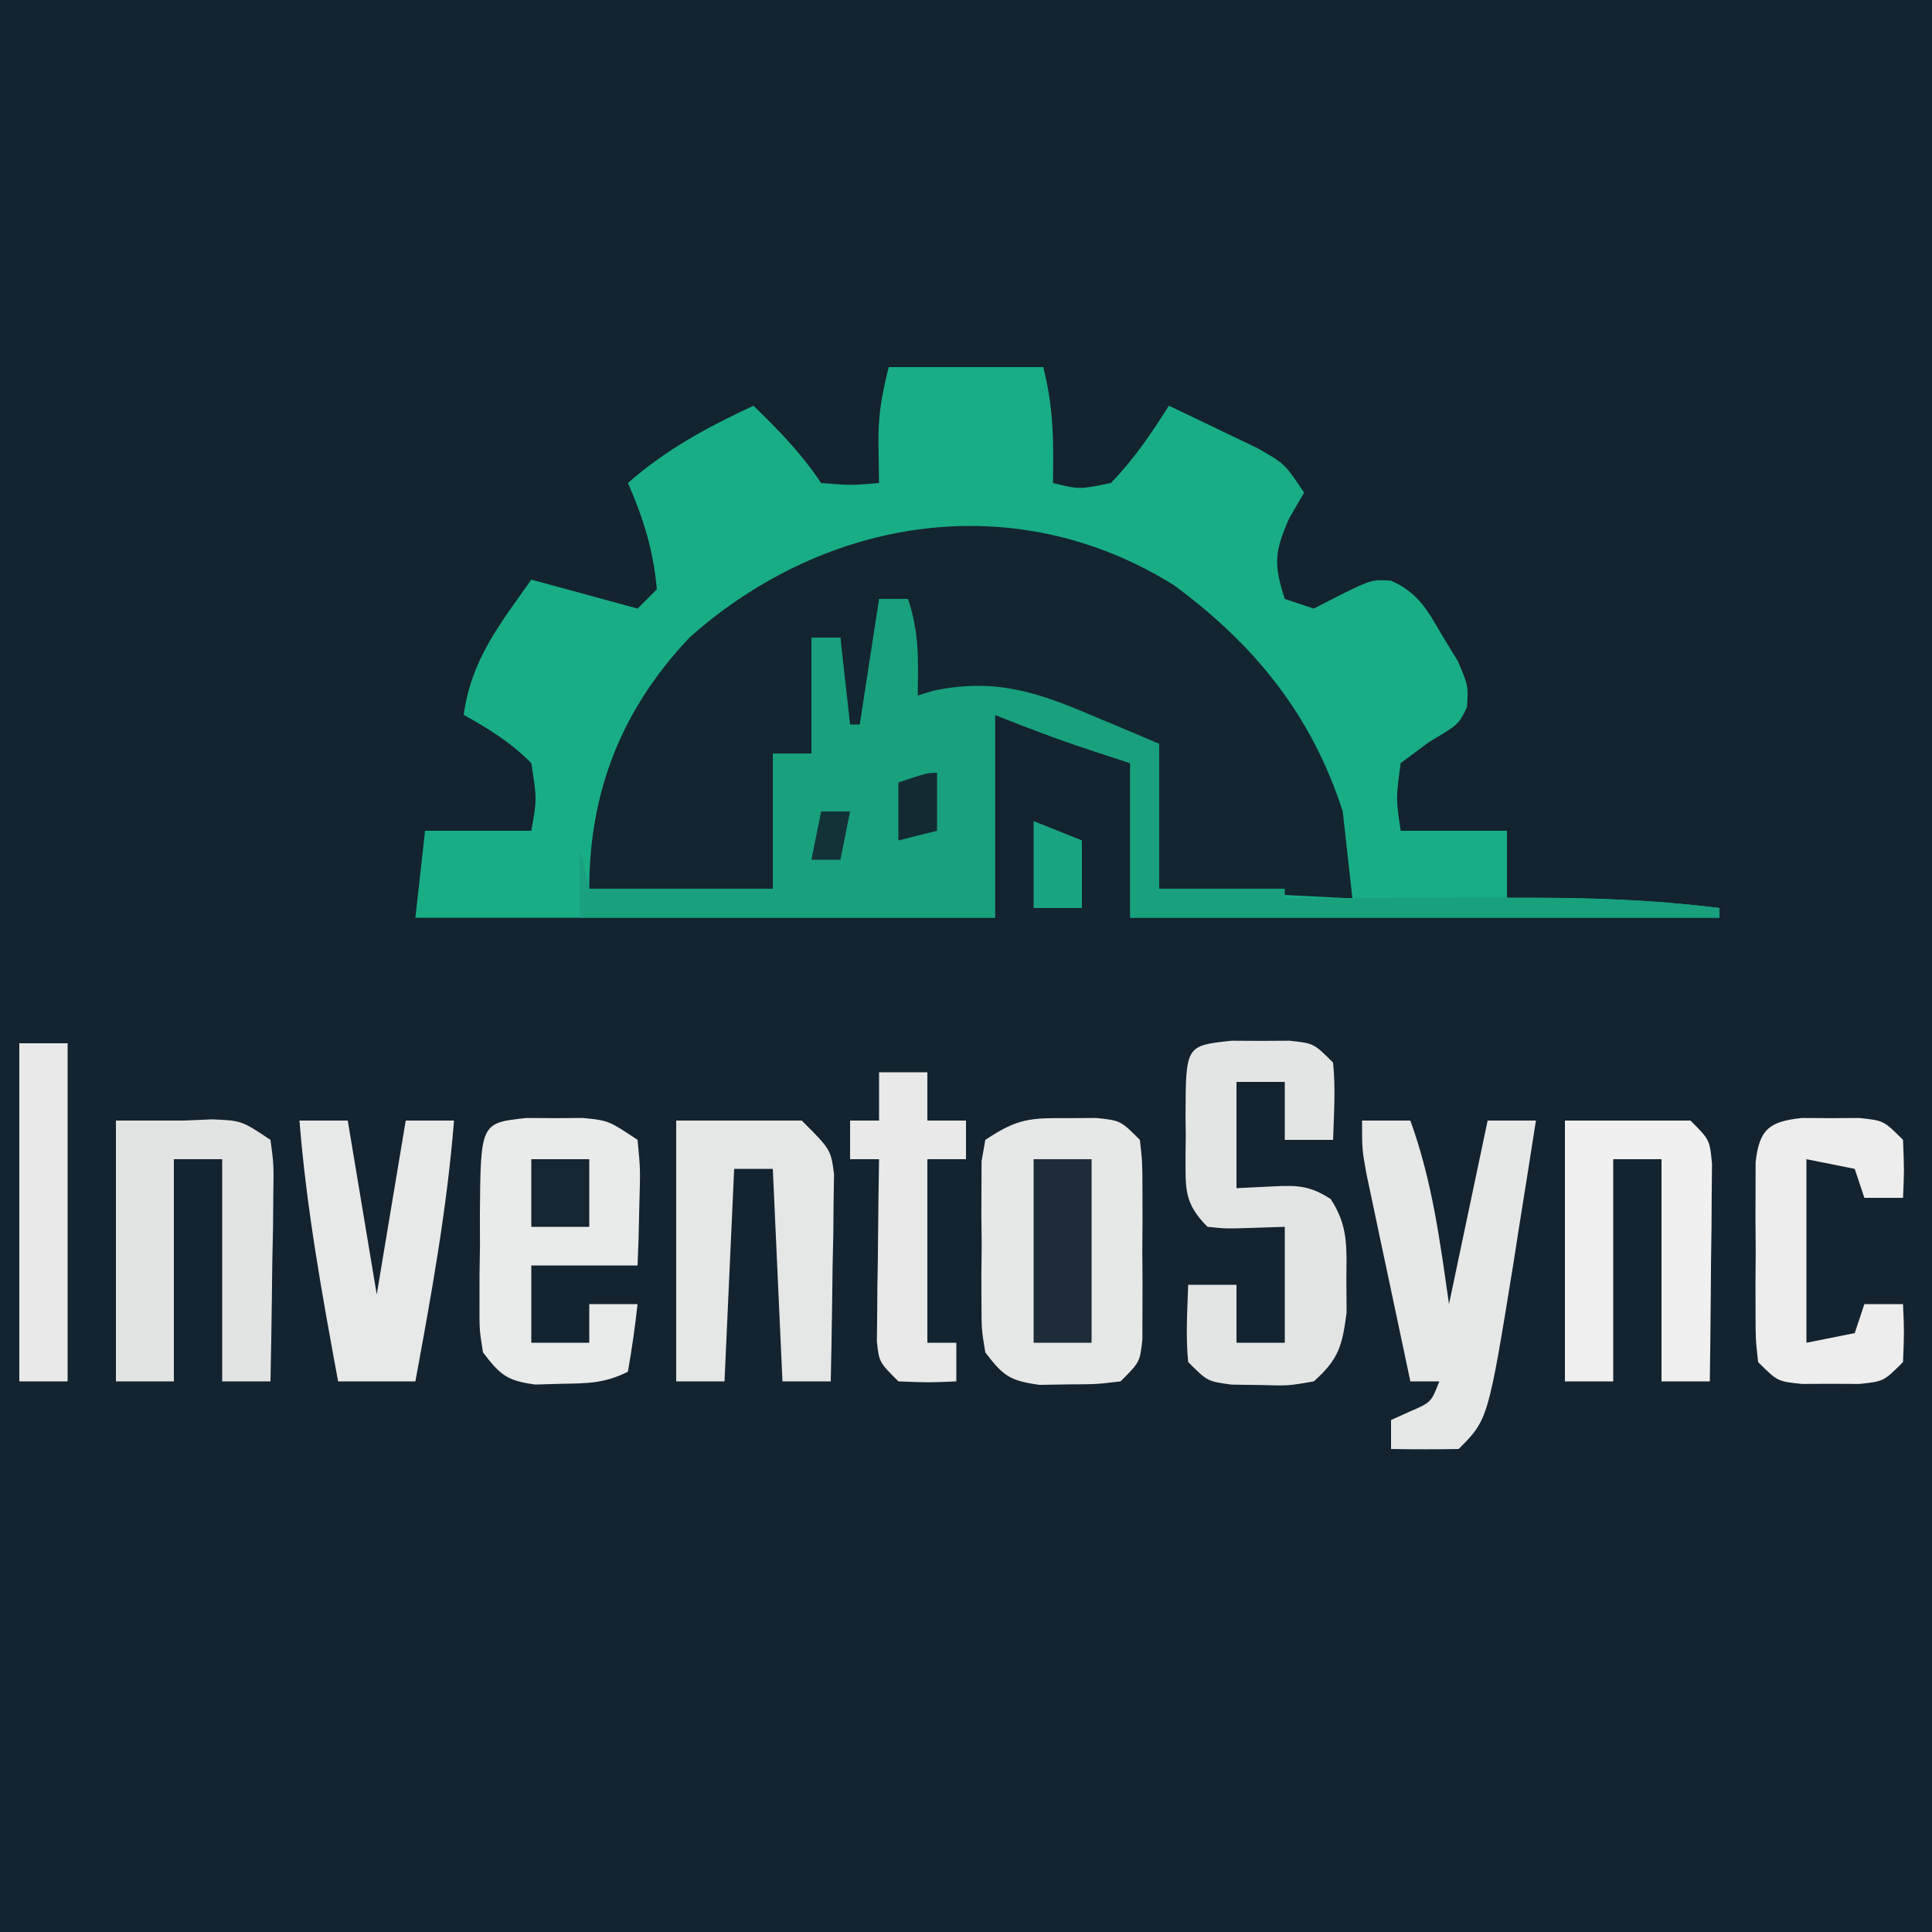
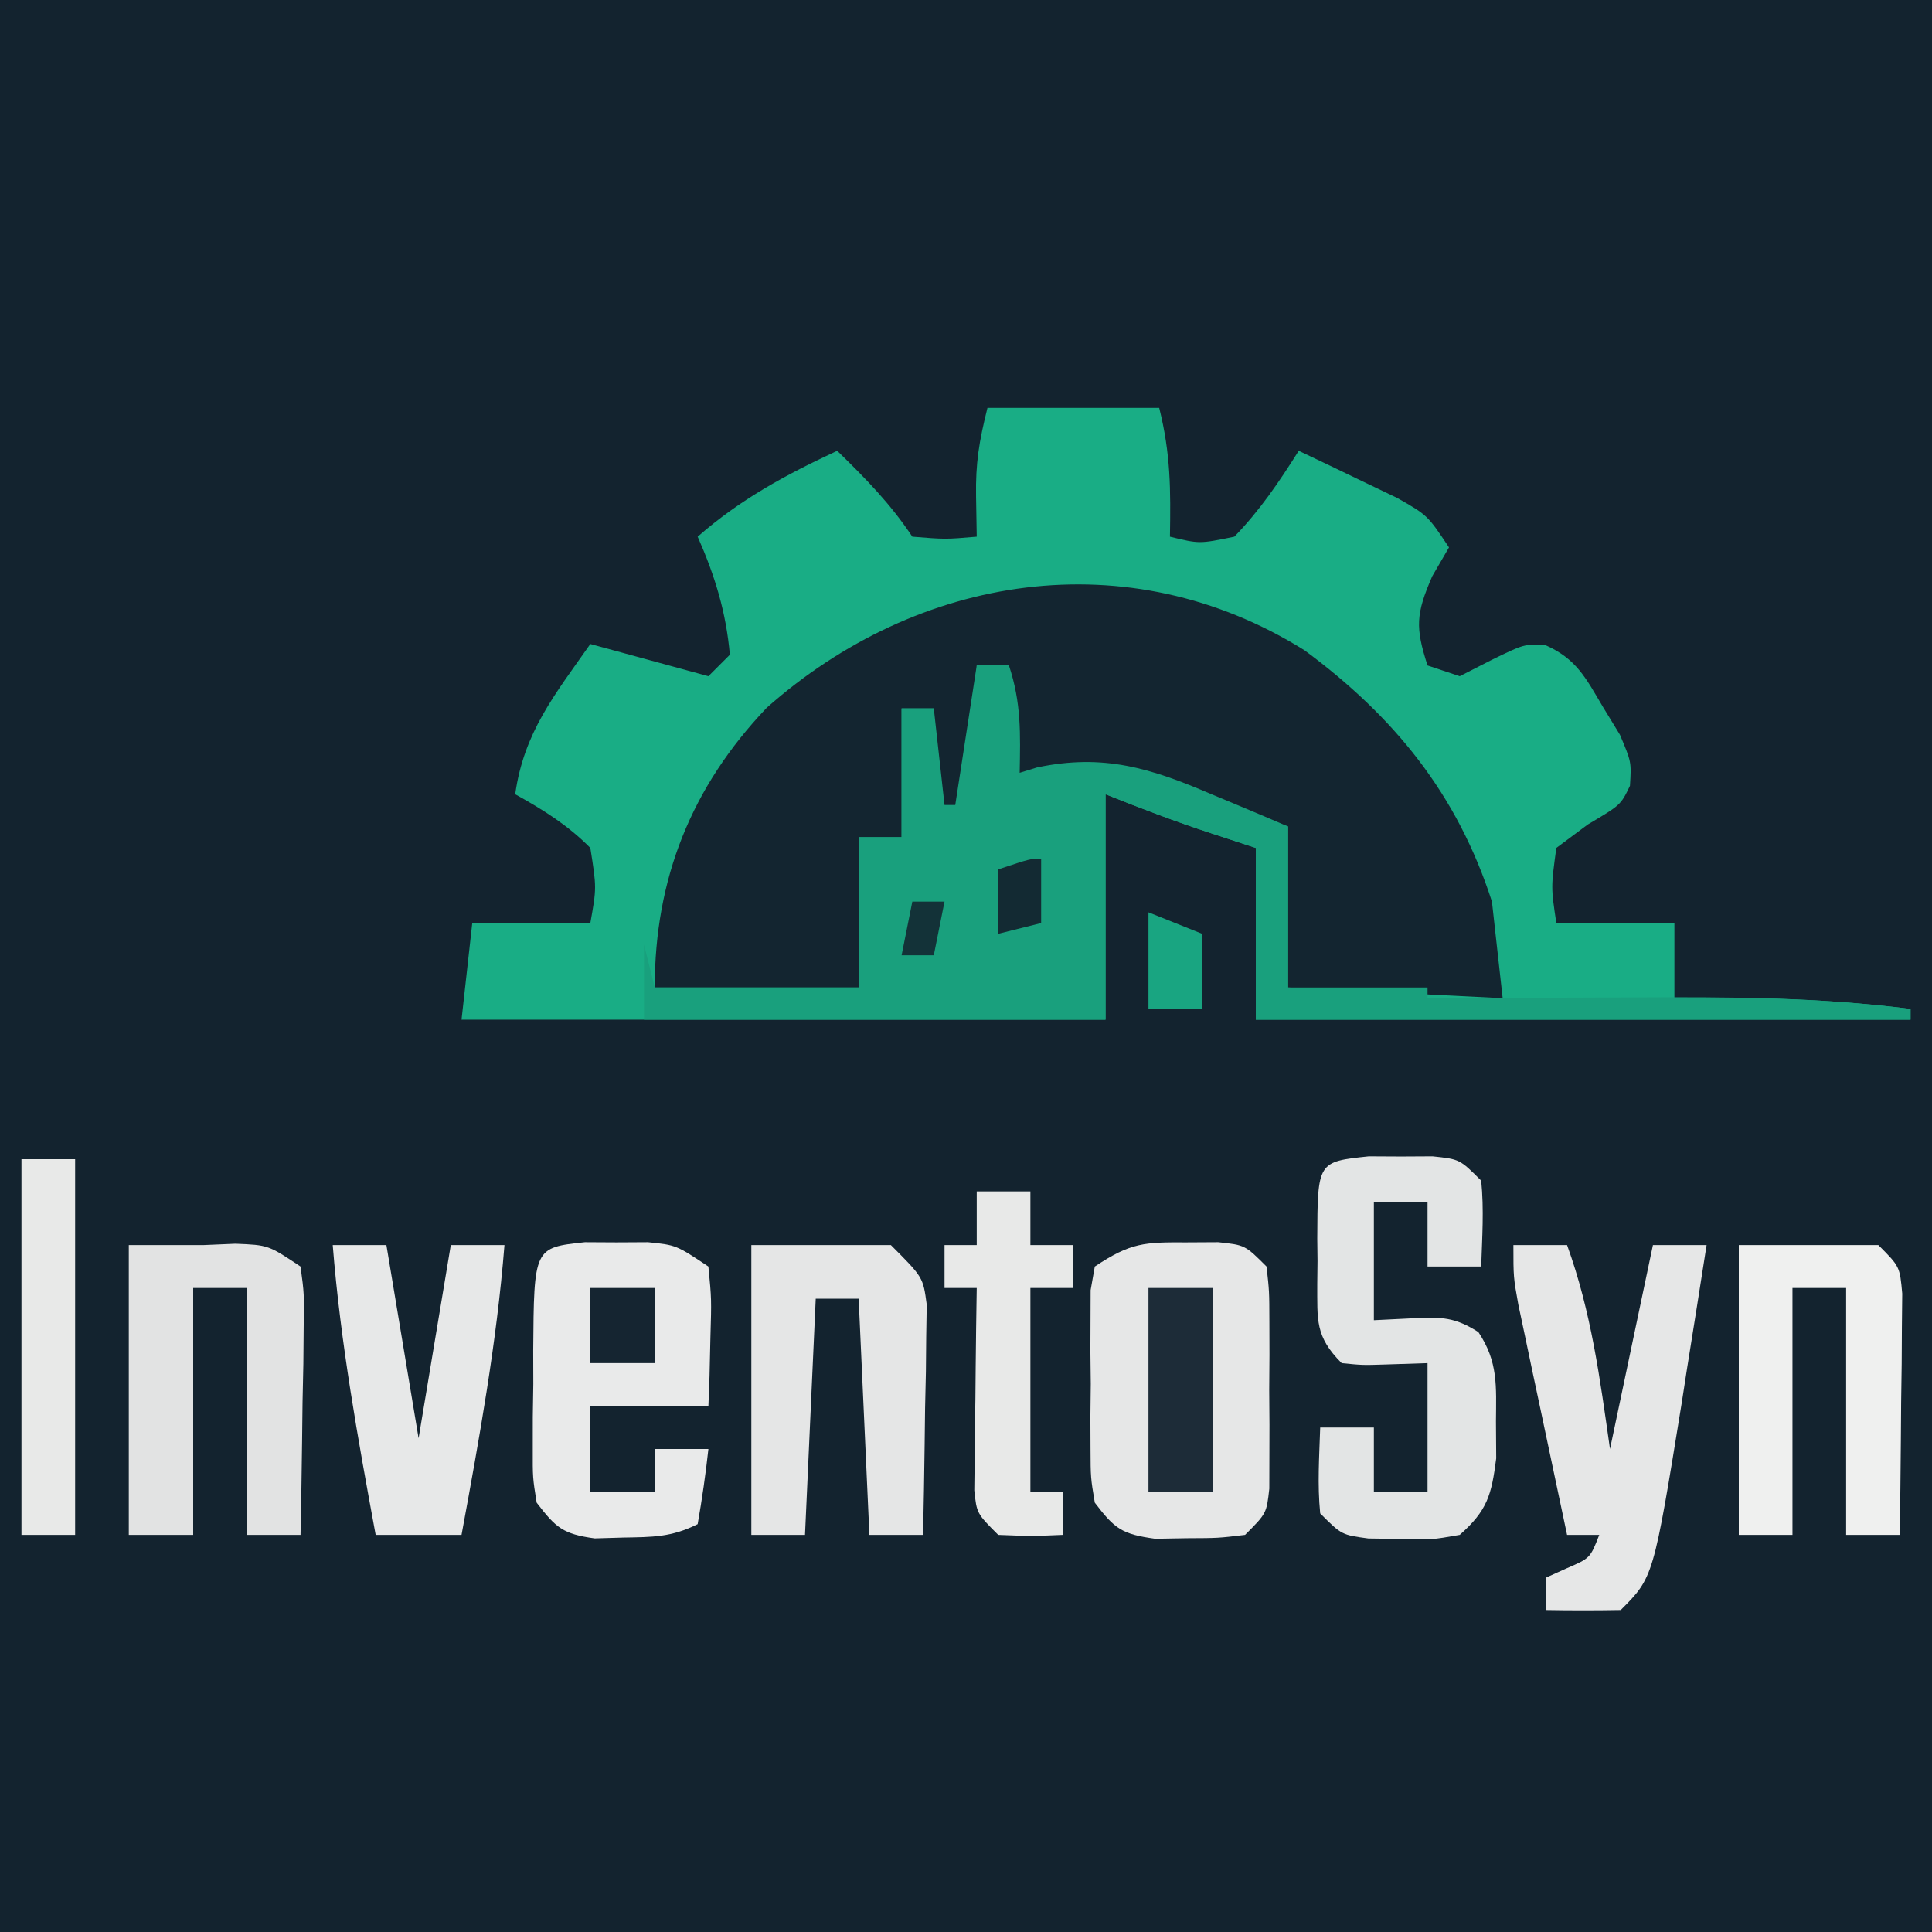
- <svg xmlns="http://www.w3.org/2000/svg" version="1.1" width="200" height="200">
+ <svg xmlns="http://www.w3.org/2000/svg" version="1.1" width="180" height="180">
  <path d="M0 0 C66 0 132 0 200 0 C200 66 200 132 200 200 C134 200 68 200 0 200 C0 134 0 68 0 0 Z " fill="#13232F" transform="translate(0,0)" />
  <path d="M0 0 C5.28 0 10.56 0 16 0 C17.074 4.296 17.073 7.602 17 12 C19.743 12.672 19.743 12.672 23 12 C25.368 9.568 27.195 6.867 29 4 C30.963 4.928 32.92 5.867 34.875 6.812 C36.511 7.596 36.511 7.596 38.18 8.395 C41 10 41 10 43 13 C42.227 14.33 42.227 14.33 41.438 15.688 C39.913 19.2 39.851 20.447 41 24 C42.485 24.495 42.485 24.495 44 25 C44.969 24.505 45.939 24.01 46.938 23.5 C50 22 50 22 51.984 22.105 C54.855 23.379 55.731 25.133 57.312 27.812 C57.845 28.685 58.377 29.558 58.926 30.457 C60 33 60 33 59.859 35.211 C59 37 59 37 55.938 38.812 C54.968 39.534 53.999 40.256 53 41 C52.499 44.669 52.499 44.669 53 48 C56.63 48 60.26 48 64 48 C64 50.31 64 52.62 64 55 C64.75 54.988 65.5 54.977 66.273 54.965 C72.923 54.906 79.4 55.182 86 56 C86 56.33 86 56.66 86 57 C65.87 57 45.74 57 25 57 C25 51.72 25 46.44 25 41 C23.618 40.546 22.236 40.093 20.812 39.625 C17.471 38.528 14.278 37.311 11 36 C11 42.93 11 49.86 11 57 C-8.8 57 -28.6 57 -49 57 C-48.67 54.03 -48.34 51.06 -48 48 C-44.37 48 -40.74 48 -37 48 C-36.414 44.712 -36.414 44.712 -37 41 C-39.085 38.888 -41.412 37.433 -44 36 C-43.189 30.217 -40.312 26.722 -37 22 C-33.37 22.99 -29.74 23.98 -26 25 C-25.34 24.34 -24.68 23.68 -24 23 C-24.354 19.02 -25.393 15.643 -27 12 C-22.987 8.489 -18.79 6.235 -14 4 C-11.352 6.578 -9.056 8.916 -7 12 C-3.916 12.25 -3.916 12.25 -1 12 C-1.021 10.762 -1.041 9.525 -1.062 8.25 C-1.114 5.14 -0.782 3.129 0 0 Z " fill="#19AD85" transform="translate(92,38)" />
  <path d="M0 0 C8.38 6.191 14.242 13.41 17.473 23.422 C17.968 27.877 17.968 27.877 18.473 32.422 C11.873 32.092 5.273 31.762 -1.527 31.422 C-1.527 26.472 -1.527 21.522 -1.527 16.422 C-3.074 15.968 -4.621 15.514 -6.215 15.047 C-8.995 14.222 -11.612 13.385 -14.277 12.234 C-19.368 10.396 -23.613 11.55 -28.527 13.422 C-28.197 12.762 -27.867 12.102 -27.527 11.422 C-27.457 9.715 -27.443 8.005 -27.465 6.297 C-27.474 5.387 -27.483 4.477 -27.492 3.539 C-27.504 2.84 -27.515 2.142 -27.527 1.422 C-28.517 1.422 -29.507 1.422 -30.527 1.422 C-30.486 2.618 -30.445 3.814 -30.402 5.047 C-30.389 8.845 -31.107 11.872 -32.527 15.422 C-33.187 15.092 -33.847 14.762 -34.527 14.422 C-34.527 11.452 -34.527 8.482 -34.527 5.422 C-35.517 5.422 -36.507 5.422 -37.527 5.422 C-37.527 9.382 -37.527 13.342 -37.527 17.422 C-38.847 17.422 -40.167 17.422 -41.527 17.422 C-41.527 22.042 -41.527 26.662 -41.527 31.422 C-47.797 31.422 -54.067 31.422 -60.527 31.422 C-60.527 21.33 -57.14 12.766 -50.09 5.359 C-36.023 -7.107 -16.408 -10.245 0 0 Z " fill="#132530" transform="translate(121.5273,60.57812)" />
  <path d="M0 0 C0.99 0 1.98 0 3 0 C4.158 3.473 4.069 6.361 4 10 C4.536 9.835 5.072 9.67 5.625 9.5 C11.827 8.194 16.244 9.577 21.875 12 C22.563 12.286 23.252 12.572 23.961 12.867 C25.645 13.569 27.323 14.283 29 15 C29 19.95 29 24.9 29 30 C33.29 30 37.58 30 42 30 C42 30.33 42 30.66 42 31 C43.008 30.995 44.016 30.99 45.054 30.984 C48.838 30.966 52.621 30.954 56.404 30.945 C58.034 30.94 59.663 30.933 61.292 30.925 C69.932 30.88 78.413 30.898 87 32 C87 32.33 87 32.66 87 33 C66.87 33 46.74 33 26 33 C26 27.72 26 22.44 26 17 C24.618 16.546 23.236 16.093 21.812 15.625 C18.471 14.528 15.278 13.311 12 12 C12 18.93 12 25.86 12 33 C-2.19 33 -16.38 33 -31 33 C-31 30.69 -31 28.38 -31 26 C-30.67 27.32 -30.34 28.64 -30 30 C-23.73 30 -17.46 30 -11 30 C-11 25.38 -11 20.76 -11 16 C-9.68 16 -8.36 16 -7 16 C-7 12.04 -7 8.08 -7 4 C-6.01 4 -5.02 4 -4 4 C-3.67 6.97 -3.34 9.94 -3 13 C-2.67 13 -2.34 13 -2 13 C-1.34 8.71 -0.68 4.42 0 0 Z " fill="#19A07D" transform="translate(91,62)" />
  <path d="M0 0 C0.971 -0.005 1.941 -0.01 2.941 -0.016 C5.438 0.25 5.438 0.25 7.438 2.25 C7.696 4.557 7.696 4.557 7.703 7.406 C7.707 8.94 7.707 8.94 7.711 10.504 C7.703 11.575 7.695 12.646 7.688 13.75 C7.695 14.821 7.703 15.892 7.711 16.996 C7.708 18.018 7.706 19.041 7.703 20.094 C7.701 21.034 7.699 21.974 7.696 22.943 C7.438 25.25 7.438 25.25 5.438 27.25 C2.941 27.551 2.941 27.551 0 27.562 C-1.452 27.588 -1.452 27.588 -2.934 27.613 C-6.033 27.185 -6.701 26.702 -8.562 24.25 C-8.951 21.922 -8.951 21.922 -8.961 19.215 C-8.965 18.241 -8.969 17.267 -8.973 16.264 C-8.961 15.249 -8.949 14.233 -8.938 13.188 C-8.949 12.168 -8.961 11.149 -8.973 10.1 C-8.969 9.127 -8.965 8.154 -8.961 7.152 C-8.958 6.26 -8.954 5.368 -8.951 4.449 C-8.823 3.723 -8.694 2.998 -8.562 2.25 C-5.199 0.008 -3.939 -0.021 0 0 Z " fill="#E6E7E7" transform="translate(110.5625,115.75)" />
  <path d="M0 0 C0.98 0.005 1.959 0.01 2.969 0.016 C3.948 0.01 4.928 0.005 5.938 0 C8.469 0.266 8.469 0.266 10.469 2.266 C10.739 4.954 10.556 7.557 10.469 10.266 C8.819 10.266 7.169 10.266 5.469 10.266 C5.469 8.286 5.469 6.306 5.469 4.266 C3.819 4.266 2.169 4.266 0.469 4.266 C0.469 7.896 0.469 11.526 0.469 15.266 C1.727 15.204 2.985 15.142 4.281 15.078 C6.81 14.954 8.057 15.003 10.207 16.375 C12.06 19.152 11.866 21.397 11.844 24.703 C11.851 25.836 11.859 26.969 11.867 28.137 C11.432 31.554 11.045 32.987 8.469 35.266 C5.84 35.727 5.84 35.727 2.906 35.641 C1.936 35.628 0.965 35.615 -0.035 35.602 C-2.531 35.266 -2.531 35.266 -4.531 33.266 C-4.801 30.577 -4.619 27.974 -4.531 25.266 C-2.881 25.266 -1.231 25.266 0.469 25.266 C0.469 27.246 0.469 29.226 0.469 31.266 C2.119 31.266 3.769 31.266 5.469 31.266 C5.469 27.306 5.469 23.346 5.469 19.266 C3.551 19.328 3.551 19.328 1.594 19.391 C-0.586 19.461 -0.586 19.461 -2.531 19.266 C-5.023 16.774 -4.791 15.262 -4.805 11.855 C-4.797 11.166 -4.789 10.476 -4.781 9.766 C-4.789 9.076 -4.797 8.386 -4.805 7.676 C-4.777 0.501 -4.777 0.501 0 0 Z " fill="#E3E5E5" transform="translate(127.5312,107.7344)" />
  <path d="M0 0 C1.456 0.008 1.456 0.008 2.941 0.016 C3.909 0.01 4.878 0.005 5.875 0 C8.504 0.266 8.504 0.266 11.504 2.266 C11.797 5.305 11.797 5.305 11.691 8.891 C11.664 10.079 11.637 11.268 11.609 12.492 C11.575 13.407 11.54 14.323 11.504 15.266 C7.874 15.266 4.244 15.266 0.504 15.266 C0.504 17.906 0.504 20.546 0.504 23.266 C2.484 23.266 4.464 23.266 6.504 23.266 C6.504 21.946 6.504 20.626 6.504 19.266 C8.154 19.266 9.804 19.266 11.504 19.266 C11.248 21.609 10.911 23.944 10.504 26.266 C8.05 27.493 6.304 27.467 3.566 27.516 C2.691 27.541 1.816 27.567 0.914 27.594 C-2.038 27.192 -2.707 26.605 -4.496 24.266 C-4.868 21.937 -4.868 21.937 -4.859 19.23 C-4.859 18.257 -4.858 17.283 -4.857 16.279 C-4.841 15.264 -4.825 14.249 -4.809 13.203 C-4.812 12.184 -4.815 11.165 -4.818 10.115 C-4.748 0.505 -4.748 0.505 0 0 Z " fill="#E9EAEA" transform="translate(54.49609,115.7344)" />
  <path d="M0 0 C2.333 0 4.667 0 7 0 C7.969 -0.041 8.939 -0.083 9.938 -0.125 C13 0 13 0 16 2 C16.341 4.522 16.341 4.522 16.293 7.664 C16.283 8.786 16.274 9.907 16.264 11.062 C16.239 12.238 16.213 13.414 16.188 14.625 C16.167 16.4 16.167 16.4 16.146 18.211 C16.111 21.141 16.062 24.07 16 27 C14.35 27 12.7 27 11 27 C11 19.41 11 11.82 11 4 C9.35 4 7.7 4 6 4 C6 11.59 6 19.18 6 27 C4.02 27 2.04 27 0 27 C0 18.09 0 9.18 0 0 Z " fill="#E2E3E3" transform="translate(12,116)" />
  <path d="M0 0 C1.65 0 3.3 0 5 0 C7.264 6.26 8.06 12.423 9 19 C10.32 12.73 11.64 6.46 13 0 C14.65 0 16.3 0 18 0 C17.408 3.815 16.799 7.626 16.188 11.438 C16.022 12.507 15.856 13.576 15.686 14.678 C13.048 30.952 13.048 30.952 10 34 C7.667 34.041 5.333 34.042 3 34 C3 33.01 3 32.02 3 31 C3.639 30.711 4.279 30.422 4.938 30.125 C7.152 29.172 7.152 29.172 8 27 C7.01 27 6.02 27 5 27 C4.162 23.064 3.33 19.126 2.5 15.188 C2.142 13.508 2.142 13.508 1.777 11.795 C1.552 10.722 1.326 9.649 1.094 8.543 C0.884 7.553 0.675 6.563 0.459 5.544 C0 3 0 3 0 0 Z " fill="#E6E7E7" transform="translate(141,116)" />
  <path d="M0 0 C4.29 0 8.58 0 13 0 C16 3 16 3 16.341 5.544 C16.325 6.533 16.309 7.523 16.293 8.543 C16.283 9.616 16.274 10.689 16.264 11.795 C16.239 12.914 16.213 14.034 16.188 15.188 C16.167 16.884 16.167 16.884 16.146 18.615 C16.111 21.411 16.062 24.205 16 27 C14.35 27 12.7 27 11 27 C10.67 19.74 10.34 12.48 10 5 C8.68 5 7.36 5 6 5 C5.67 12.26 5.34 19.52 5 27 C3.35 27 1.7 27 0 27 C0 18.09 0 9.18 0 0 Z " fill="#E5E6E6" transform="translate(70,116)" />
  <path d="M0 0 C4.29 0 8.58 0 13 0 C15 2 15 2 15.227 4.522 C15.211 6.077 15.211 6.077 15.195 7.664 C15.186 9.346 15.186 9.346 15.176 11.062 C15.159 12.238 15.142 13.414 15.125 14.625 C15.116 15.808 15.107 16.992 15.098 18.211 C15.074 21.141 15.041 24.07 15 27 C13.35 27 11.7 27 10 27 C10 19.41 10 11.82 10 4 C8.35 4 6.7 4 5 4 C5 11.59 5 19.18 5 27 C3.35 27 1.7 27 0 27 C0 18.09 0 9.18 0 0 Z " fill="#EFF0EF" transform="translate(162,116)" />
  <path d="M0 0 C1.65 0 3.3 0 5 0 C5.99 5.94 6.98 11.88 8 18 C8.99 12.06 9.98 6.12 11 0 C12.65 0 14.3 0 16 0 C15.276 9.117 13.657 18.016 12 27 C9.36 27 6.72 27 4 27 C2.343 18.016 0.724 9.117 0 0 Z " fill="#E7E8E8" transform="translate(31,116)" />
  <path d="M0 0 C0.98 0.005 1.959 0.01 2.969 0.016 C3.948 0.01 4.928 0.005 5.938 0 C8.469 0.266 8.469 0.266 10.469 2.266 C10.594 5.391 10.594 5.391 10.469 8.266 C9.149 8.266 7.829 8.266 6.469 8.266 C6.139 7.276 5.809 6.286 5.469 5.266 C3.819 4.936 2.169 4.606 0.469 4.266 C0.469 10.536 0.469 16.806 0.469 23.266 C2.119 22.936 3.769 22.606 5.469 22.266 C5.799 21.276 6.129 20.286 6.469 19.266 C7.789 19.266 9.109 19.266 10.469 19.266 C10.594 22.141 10.594 22.141 10.469 25.266 C8.469 27.266 8.469 27.266 5.938 27.531 C4.958 27.526 3.978 27.521 2.969 27.516 C1.989 27.521 1.009 27.526 0 27.531 C-2.531 27.266 -2.531 27.266 -4.531 25.266 C-4.79 22.959 -4.79 22.959 -4.797 20.109 C-4.799 19.087 -4.802 18.065 -4.805 17.012 C-4.793 15.405 -4.793 15.405 -4.781 13.766 C-4.789 12.694 -4.797 11.623 -4.805 10.52 C-4.802 9.497 -4.8 8.475 -4.797 7.422 C-4.795 6.482 -4.792 5.541 -4.79 4.572 C-4.408 1.166 -3.368 0.353 0 0 Z " fill="#EDEDED" transform="translate(186.5312,115.7344)" />
  <path d="M0 0 C1.65 0 3.3 0 5 0 C5 1.65 5 3.3 5 5 C6.32 5 7.64 5 9 5 C9 6.32 9 7.64 9 9 C7.68 9 6.36 9 5 9 C5 15.27 5 21.54 5 28 C5.99 28 6.98 28 8 28 C8 29.32 8 30.64 8 32 C5.125 32.125 5.125 32.125 2 32 C0 30 0 30 -0.227 27.845 C-0.217 26.976 -0.206 26.107 -0.195 25.211 C-0.189 24.27 -0.182 23.329 -0.176 22.359 C-0.159 21.375 -0.142 20.39 -0.125 19.375 C-0.116 18.382 -0.107 17.39 -0.098 16.367 C-0.074 13.911 -0.041 11.456 0 9 C-0.99 9 -1.98 9 -3 9 C-3 7.68 -3 6.36 -3 5 C-2.01 5 -1.02 5 0 5 C0 3.35 0 1.7 0 0 Z " fill="#E8E9E8" transform="translate(91,111)" />
  <path d="M0 0 C1.65 0 3.3 0 5 0 C5 11.55 5 23.1 5 35 C3.35 35 1.7 35 0 35 C0 23.45 0 11.9 0 0 Z " fill="#E8E9E8" transform="translate(2,108)" />
  <path d="M0 0 C1.98 0 3.96 0 6 0 C6 6.27 6 12.54 6 19 C4.02 19 2.04 19 0 19 C0 12.73 0 6.46 0 0 Z " fill="#1D2C38" transform="translate(107,120)" />
  <path d="M0 0 C1.98 0 3.96 0 6 0 C6 2.31 6 4.62 6 7 C4.02 7 2.04 7 0 7 C0 4.69 0 2.38 0 0 Z " fill="#152531" transform="translate(55,120)" />
  <path d="M0 0 C2.475 0.99 2.475 0.99 5 2 C5 4.31 5 6.62 5 9 C3.35 9 1.7 9 0 9 C0 6.03 0 3.06 0 0 Z " fill="#19A581" transform="translate(107,85)" />
  <path d="M0 0 C0 1.98 0 3.96 0 6 C-1.32 6.33 -2.64 6.66 -4 7 C-4 5.02 -4 3.04 -4 1 C-1 0 -1 0 0 0 Z " fill="#132A33" transform="translate(97,80)" />
  <path d="M0 0 C0.99 0 1.98 0 3 0 C2.67 1.65 2.34 3.3 2 5 C1.01 5 0.02 5 -1 5 C-0.67 3.35 -0.34 1.7 0 0 Z " fill="#133238" transform="translate(85,84)" />
</svg>
